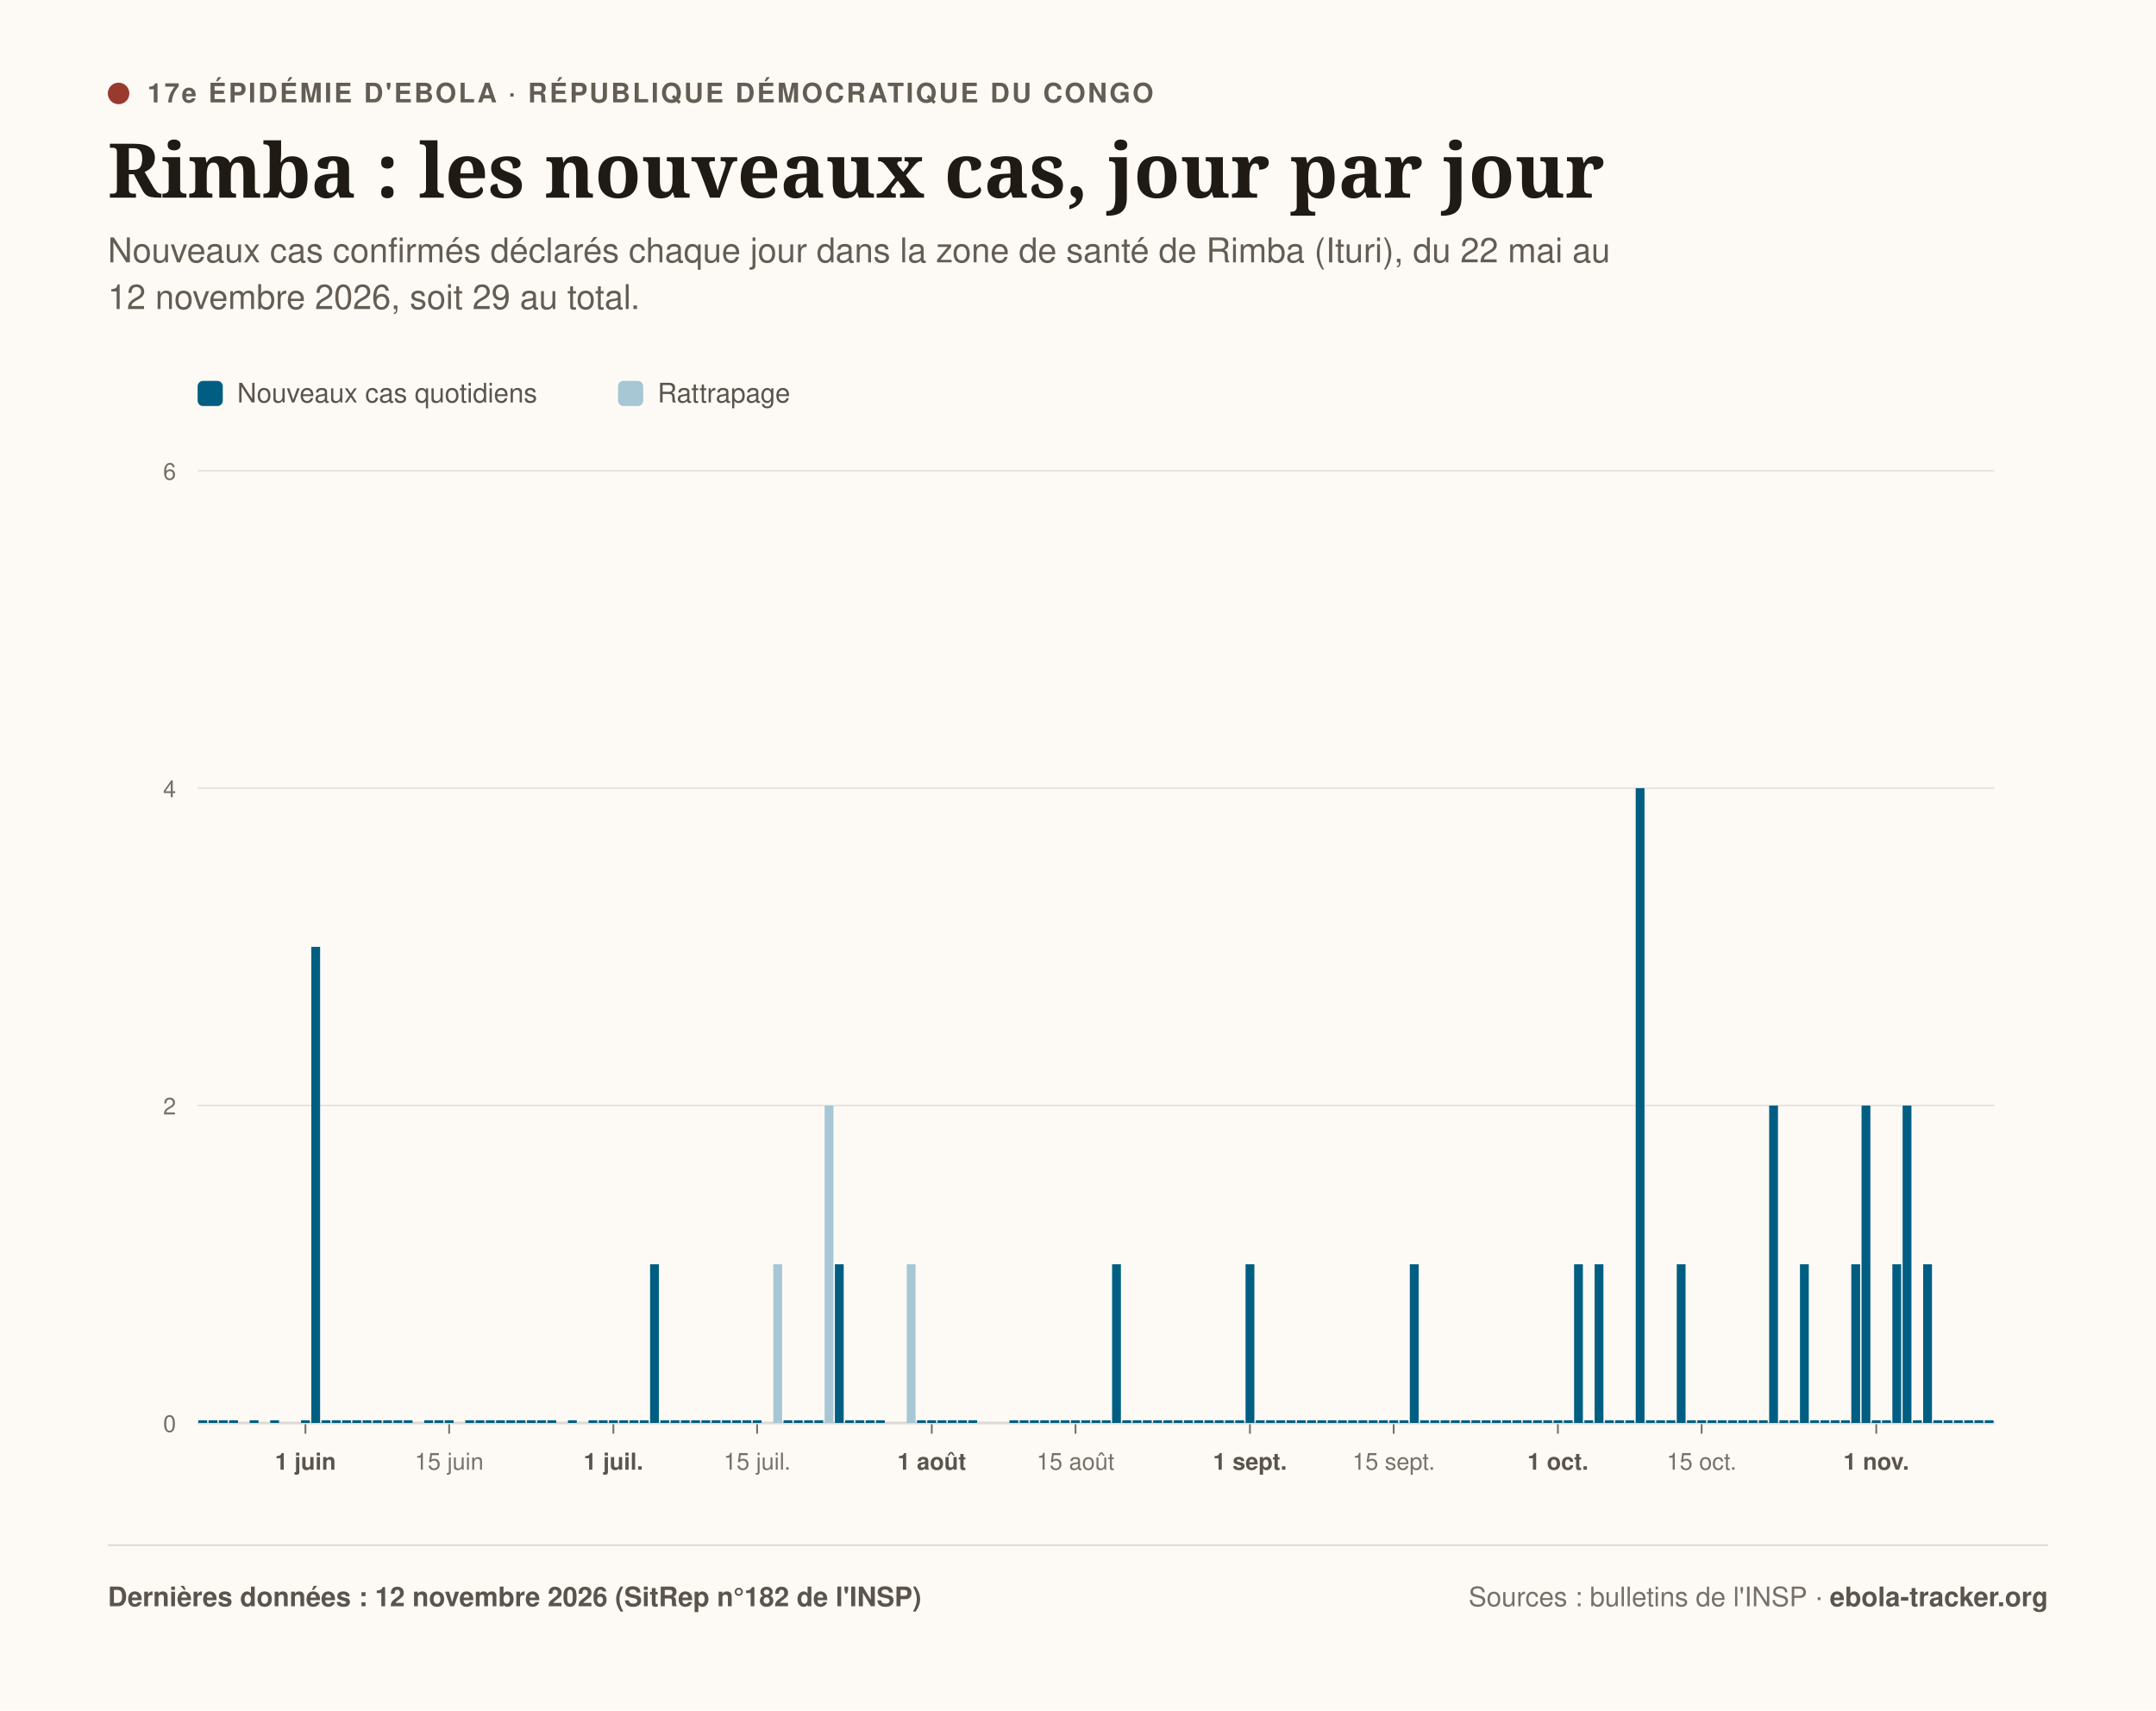
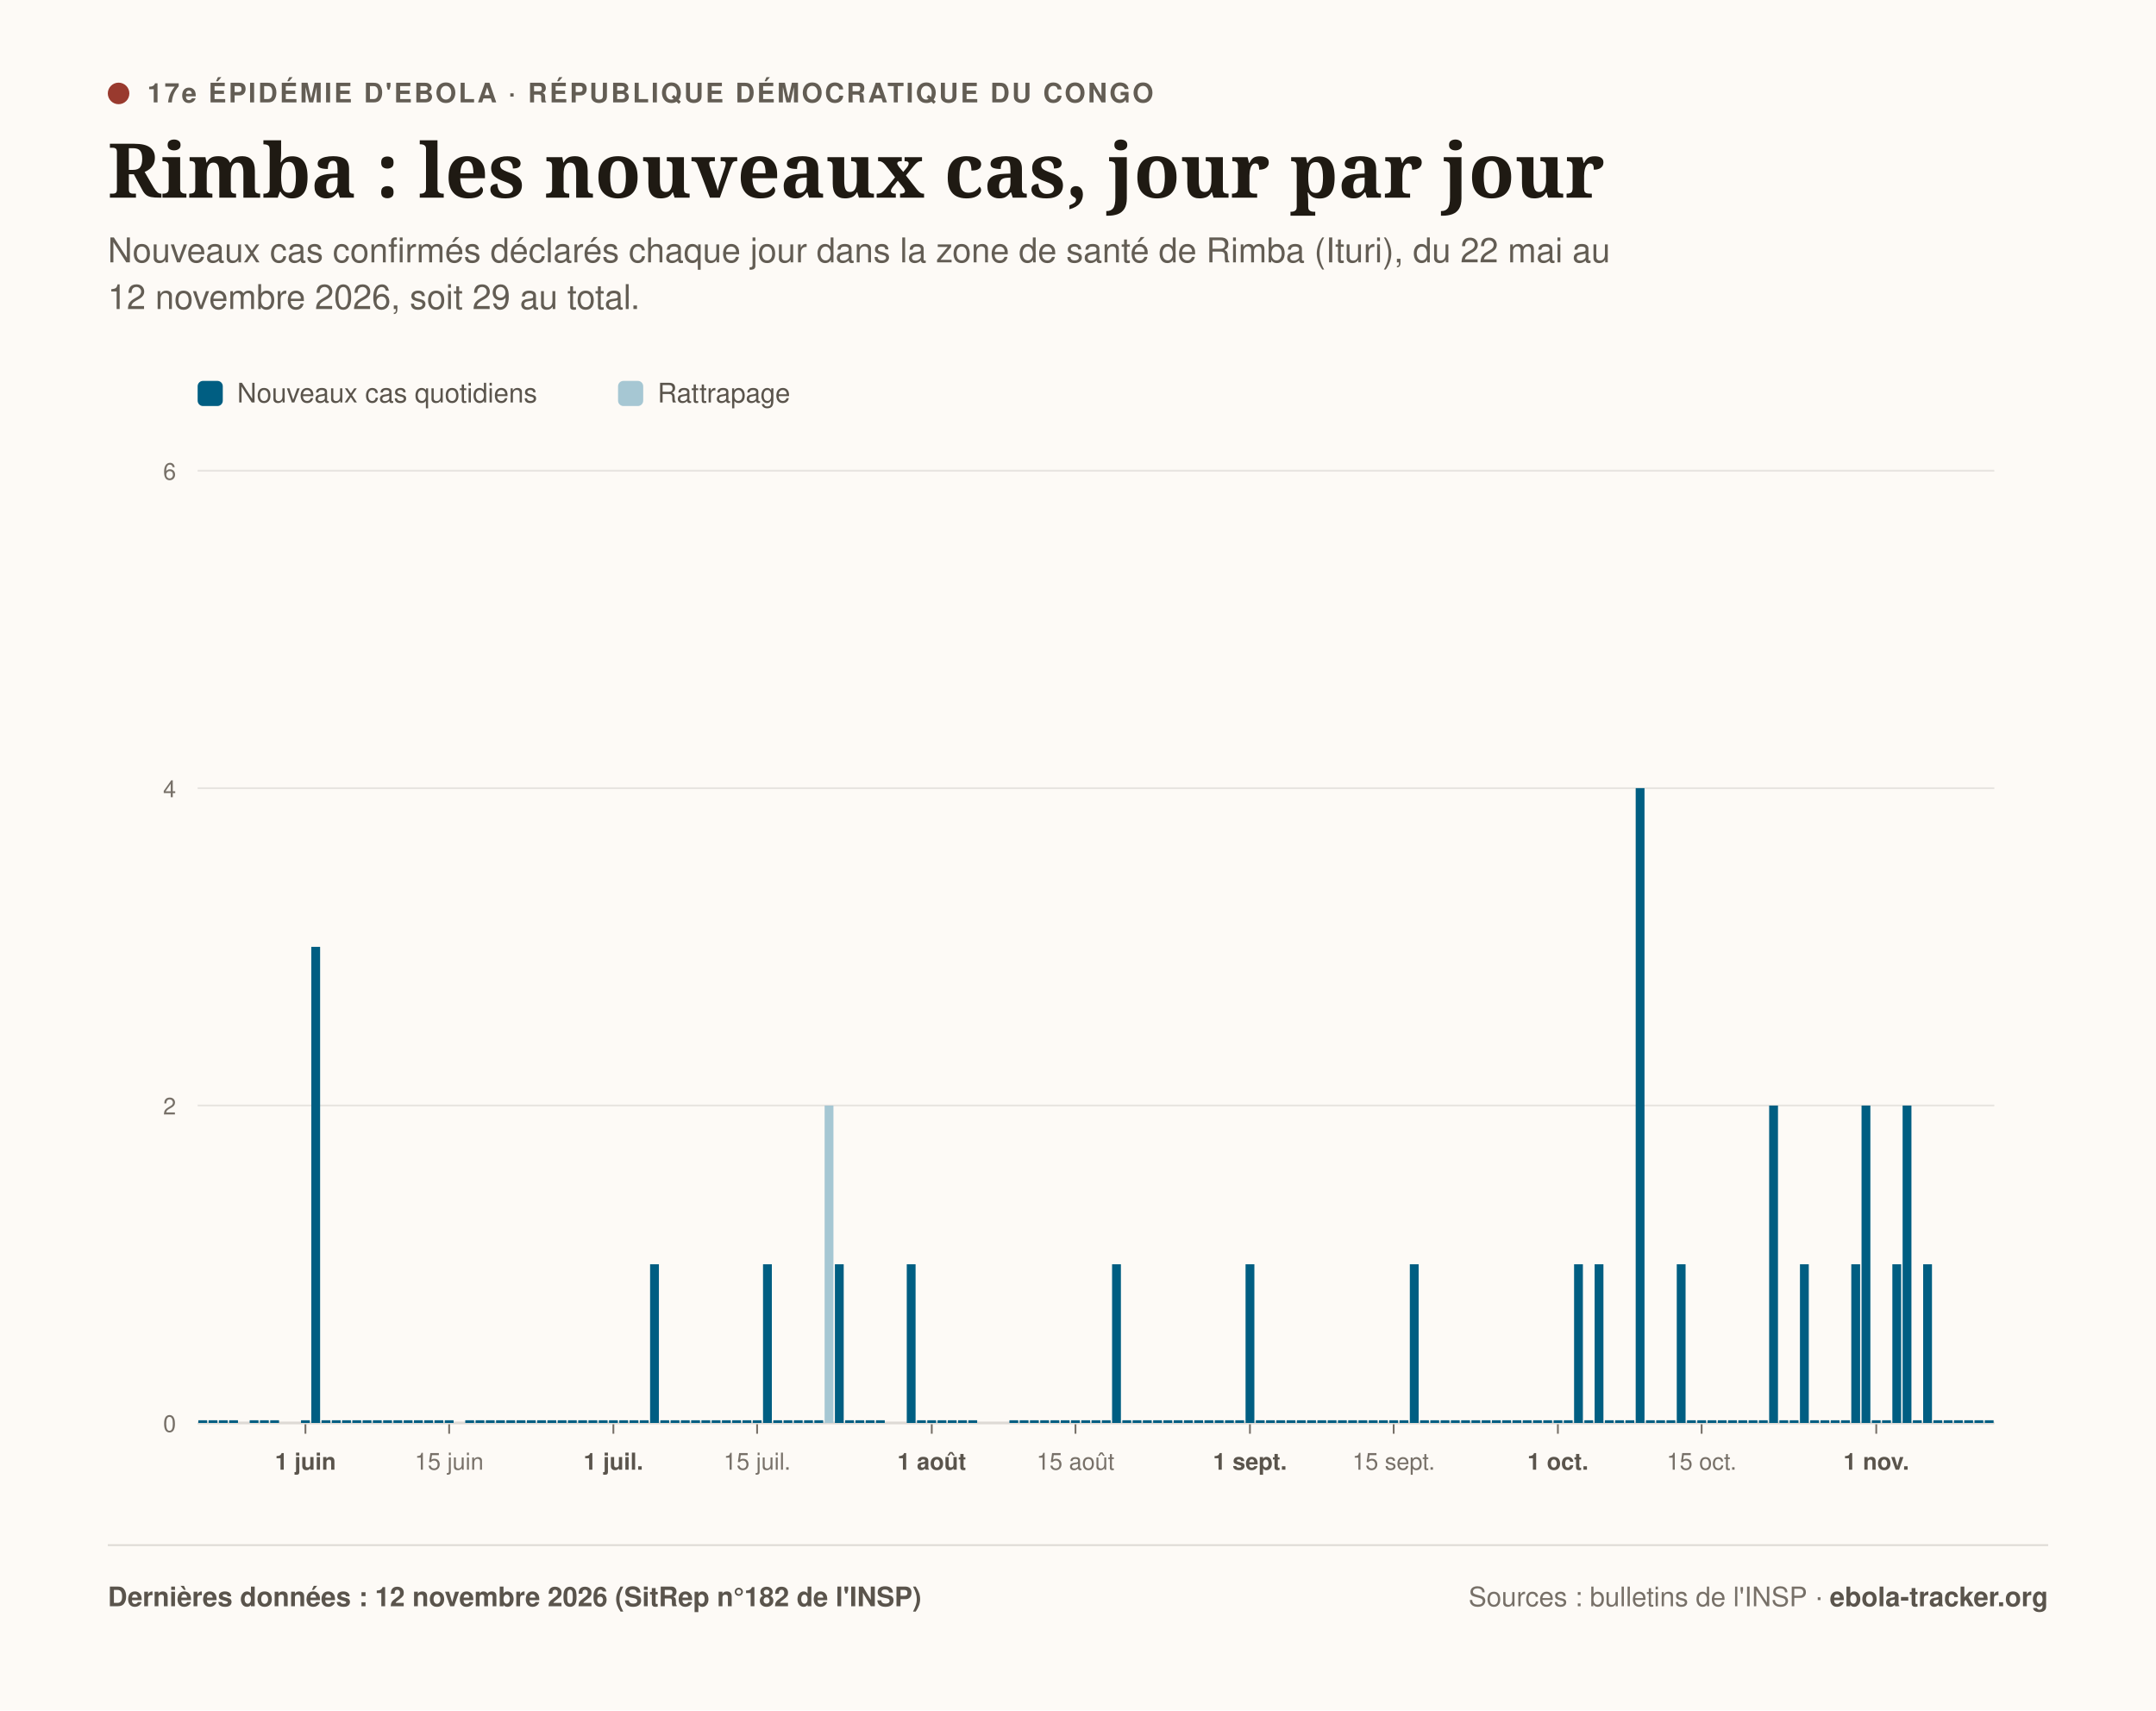
<svg xmlns="http://www.w3.org/2000/svg" viewBox="0 0 1200 952" role="img" aria-label="Rimba : les nouveaux cas, jour par jour. Nouveaux cas confirmés déclarés chaque jour dans la zone de santé de Rimba (Ituri), du 22 mai au 12 novembre 2026, soit 29 au total.">
  <rect width="1200" height="952" fill="#FDFAF6" />
  <circle cx="66" cy="52" r="6" fill="#993A2E" />
  <text x="82.0" y="57.0" font-family="'Public Sans',Helvetica,Arial,sans-serif" font-size="15" font-weight="700" fill="#635D54" text-anchor="start" letter-spacing=".08em">17e ÉPIDÉMIE D'EBOLA · RÉPUBLIQUE DÉMOCRATIQUE DU CONGO</text>
  <text x="60.0" y="110.0" font-family="'Source Serif 4',Georgia,serif" font-size="42" font-weight="600" fill="#1F1A13" text-anchor="start">Rimba : les nouveaux cas, jour par jour</text>
  <text x="60.0" y="146.0" font-family="'Public Sans',Helvetica,Arial,sans-serif" font-size="19" font-weight="400" fill="#635D54" text-anchor="start">Nouveaux cas confirmés déclarés chaque jour dans la zone de santé de Rimba (Ituri), du 22 mai au</text>
  <text x="60.0" y="172.0" font-family="'Public Sans',Helvetica,Arial,sans-serif" font-size="19" font-weight="400" fill="#635D54" text-anchor="start">12 novembre 2026, soit 29 au total.</text>
  <rect x="110" y="212" width="14" height="14" rx="3" fill="#005E82" />
  <text x="132.0" y="224.0" font-family="'Public Sans',Helvetica,Arial,sans-serif" font-size="15" font-weight="400" fill="#5A544C" text-anchor="start">Nouveaux cas quotidiens</text>
  <rect x="344" y="212" width="14" height="14" rx="3" fill="#a6c7d3" />
  <text x="366.0" y="224.0" font-family="'Public Sans',Helvetica,Arial,sans-serif" font-size="15" font-weight="400" fill="#5A544C" text-anchor="start">Rattrapage</text>
  <line x1="110" x2="1110" y1="792.0" y2="792.0" stroke="#E7E4E0" />
  <text x="98.0" y="797.0" font-family="'Public Sans',Helvetica,Arial,sans-serif" font-size="13" font-weight="400" fill="#777068" text-anchor="end">0</text>
  <line x1="110" x2="1110" y1="615.3" y2="615.3" stroke="#E7E4E0" />
  <text x="98.0" y="620.3" font-family="'Public Sans',Helvetica,Arial,sans-serif" font-size="13" font-weight="400" fill="#777068" text-anchor="end">2</text>
  <line x1="110" x2="1110" y1="438.7" y2="438.7" stroke="#E7E4E0" />
  <text x="98.0" y="443.7" font-family="'Public Sans',Helvetica,Arial,sans-serif" font-size="13" font-weight="400" fill="#777068" text-anchor="end">4</text>
  <line x1="110" x2="1110" y1="262.0" y2="262.0" stroke="#E7E4E0" />
  <text x="98.0" y="267.0" font-family="'Public Sans',Helvetica,Arial,sans-serif" font-size="13" font-weight="400" fill="#777068" text-anchor="end">6</text>
  <line x1="170.0" x2="170.0" y1="792" y2="798" stroke="#777068" />
  <text x="170.0" y="818.0" font-family="'Public Sans',Helvetica,Arial,sans-serif" font-size="13" font-weight="600" fill="#5A544C" text-anchor="middle">1 juin</text>
  <line x1="250.0" x2="250.0" y1="792" y2="798" stroke="#777068" />
  <text x="250.0" y="818.0" font-family="'Public Sans',Helvetica,Arial,sans-serif" font-size="13" font-weight="400" fill="#777068" text-anchor="middle">15 juin</text>
  <line x1="341.4" x2="341.4" y1="792" y2="798" stroke="#777068" />
  <text x="341.4" y="818.0" font-family="'Public Sans',Helvetica,Arial,sans-serif" font-size="13" font-weight="600" fill="#5A544C" text-anchor="middle">1 juil.</text>
  <line x1="421.4" x2="421.4" y1="792" y2="798" stroke="#777068" />
  <text x="421.4" y="818.0" font-family="'Public Sans',Helvetica,Arial,sans-serif" font-size="13" font-weight="400" fill="#777068" text-anchor="middle">15 juil.</text>
  <line x1="518.6" x2="518.6" y1="792" y2="798" stroke="#777068" />
  <text x="518.6" y="818.0" font-family="'Public Sans',Helvetica,Arial,sans-serif" font-size="13" font-weight="600" fill="#5A544C" text-anchor="middle">1 août</text>
  <line x1="598.6" x2="598.6" y1="792" y2="798" stroke="#777068" />
  <text x="598.6" y="818.0" font-family="'Public Sans',Helvetica,Arial,sans-serif" font-size="13" font-weight="400" fill="#777068" text-anchor="middle">15 août</text>
  <line x1="695.7" x2="695.7" y1="792" y2="798" stroke="#777068" />
  <text x="695.7" y="818.0" font-family="'Public Sans',Helvetica,Arial,sans-serif" font-size="13" font-weight="600" fill="#5A544C" text-anchor="middle">1 sept.</text>
  <line x1="775.7" x2="775.7" y1="792" y2="798" stroke="#777068" />
  <text x="775.7" y="818.0" font-family="'Public Sans',Helvetica,Arial,sans-serif" font-size="13" font-weight="400" fill="#777068" text-anchor="middle">15 sept.</text>
  <line x1="867.1" x2="867.1" y1="792" y2="798" stroke="#777068" />
  <text x="867.1" y="818.0" font-family="'Public Sans',Helvetica,Arial,sans-serif" font-size="13" font-weight="600" fill="#5A544C" text-anchor="middle">1 oct.</text>
  <line x1="947.1" x2="947.1" y1="792" y2="798" stroke="#777068" />
  <text x="947.1" y="818.0" font-family="'Public Sans',Helvetica,Arial,sans-serif" font-size="13" font-weight="400" fill="#777068" text-anchor="middle">15 oct.</text>
  <line x1="1044.3" x2="1044.3" y1="792" y2="798" stroke="#777068" />
  <text x="1044.3" y="818.0" font-family="'Public Sans',Helvetica,Arial,sans-serif" font-size="13" font-weight="600" fill="#5A544C" text-anchor="middle">1 nov.</text>
  <line x1="110" x2="1110" y1="792" y2="792" stroke="#DEDAD5" stroke-width="1.5" />
  <rect x="110.40" y="790.50" width="4.91" height="1.50" fill="#005E82" />
  <rect x="116.11" y="790.50" width="4.91" height="1.50" fill="#005E82" />
  <rect x="121.83" y="790.50" width="4.91" height="1.50" fill="#005E82" />
  <rect x="127.54" y="790.50" width="4.91" height="1.50" fill="#005E82" />
  <rect x="138.97" y="790.50" width="4.91" height="1.50" fill="#005E82" />
+   <rect x="144.69" y="790.50" width="4.91" height="1.50" fill="#005E82" />
  <rect x="150.40" y="790.50" width="4.91" height="1.50" fill="#005E82" />
  <rect x="167.54" y="790.50" width="4.91" height="1.50" fill="#005E82" />
  <rect x="173.26" y="527.00" width="4.91" height="265.00" fill="#005E82" />
  <rect x="178.97" y="790.50" width="4.91" height="1.50" fill="#005E82" />
  <rect x="184.69" y="790.50" width="4.91" height="1.50" fill="#005E82" />
  <rect x="190.40" y="790.50" width="4.91" height="1.50" fill="#005E82" />
  <rect x="196.11" y="790.50" width="4.91" height="1.50" fill="#005E82" />
  <rect x="201.83" y="790.50" width="4.91" height="1.50" fill="#005E82" />
  <rect x="207.54" y="790.50" width="4.91" height="1.50" fill="#005E82" />
  <rect x="213.26" y="790.50" width="4.91" height="1.50" fill="#005E82" />
  <rect x="218.97" y="790.50" width="4.91" height="1.50" fill="#005E82" />
  <rect x="224.69" y="790.50" width="4.91" height="1.50" fill="#005E82" />
+   <rect x="230.40" y="790.50" width="4.91" height="1.50" fill="#005E82" />
  <rect x="236.11" y="790.50" width="4.91" height="1.50" fill="#005E82" />
  <rect x="241.83" y="790.50" width="4.91" height="1.50" fill="#005E82" />
  <rect x="247.54" y="790.50" width="4.91" height="1.50" fill="#005E82" />
  <rect x="258.97" y="790.50" width="4.91" height="1.50" fill="#005E82" />
  <rect x="264.69" y="790.50" width="4.91" height="1.50" fill="#005E82" />
  <rect x="270.40" y="790.50" width="4.91" height="1.50" fill="#005E82" />
  <rect x="276.11" y="790.50" width="4.91" height="1.50" fill="#005E82" />
  <rect x="281.83" y="790.50" width="4.91" height="1.50" fill="#005E82" />
  <rect x="287.54" y="790.50" width="4.91" height="1.50" fill="#005E82" />
  <rect x="293.26" y="790.50" width="4.91" height="1.50" fill="#005E82" />
  <rect x="298.97" y="790.50" width="4.91" height="1.50" fill="#005E82" />
  <rect x="304.69" y="790.50" width="4.91" height="1.50" fill="#005E82" />
+   <rect x="310.40" y="790.50" width="4.91" height="1.50" fill="#005E82" />
  <rect x="316.11" y="790.50" width="4.91" height="1.50" fill="#005E82" />
+   <rect x="321.83" y="790.50" width="4.91" height="1.50" fill="#005E82" />
  <rect x="327.54" y="790.50" width="4.91" height="1.50" fill="#005E82" />
  <rect x="333.26" y="790.50" width="4.91" height="1.50" fill="#005E82" />
  <rect x="338.97" y="790.50" width="4.91" height="1.50" fill="#005E82" />
  <rect x="344.69" y="790.50" width="4.91" height="1.50" fill="#005E82" />
  <rect x="350.40" y="790.50" width="4.91" height="1.50" fill="#005E82" />
  <rect x="356.11" y="790.50" width="4.91" height="1.50" fill="#005E82" />
  <rect x="361.83" y="703.67" width="4.91" height="88.33" fill="#005E82" />
  <rect x="367.54" y="790.50" width="4.91" height="1.50" fill="#005E82" />
  <rect x="373.26" y="790.50" width="4.91" height="1.50" fill="#005E82" />
  <rect x="378.97" y="790.50" width="4.91" height="1.50" fill="#005E82" />
  <rect x="384.69" y="790.50" width="4.91" height="1.50" fill="#005E82" />
  <rect x="390.40" y="790.50" width="4.91" height="1.50" fill="#005E82" />
  <rect x="396.11" y="790.50" width="4.91" height="1.50" fill="#005E82" />
  <rect x="401.83" y="790.50" width="4.91" height="1.50" fill="#005E82" />
  <rect x="407.54" y="790.50" width="4.91" height="1.50" fill="#005E82" />
  <rect x="413.26" y="790.50" width="4.91" height="1.50" fill="#005E82" />
  <rect x="418.97" y="790.50" width="4.91" height="1.50" fill="#005E82" />
-   <rect x="430.40" y="703.67" width="4.91" height="88.33" fill="#a6c7d3" />
+   <rect x="424.69" y="703.67" width="4.91" height="88.33" fill="#005E82" />
+   <rect x="430.40" y="790.50" width="4.91" height="1.50" fill="#005E82" />
  <rect x="436.11" y="790.50" width="4.91" height="1.50" fill="#005E82" />
  <rect x="441.83" y="790.50" width="4.91" height="1.50" fill="#005E82" />
  <rect x="447.54" y="790.50" width="4.91" height="1.50" fill="#005E82" />
  <rect x="453.26" y="790.50" width="4.91" height="1.50" fill="#005E82" />
  <rect x="458.97" y="615.33" width="4.91" height="176.67" fill="#a6c7d3" />
  <rect x="464.69" y="703.67" width="4.91" height="88.33" fill="#005E82" />
  <rect x="470.40" y="790.50" width="4.91" height="1.50" fill="#005E82" />
  <rect x="476.11" y="790.50" width="4.91" height="1.50" fill="#005E82" />
  <rect x="481.83" y="790.50" width="4.91" height="1.50" fill="#005E82" />
  <rect x="487.54" y="790.50" width="4.91" height="1.50" fill="#005E82" />
-   <rect x="504.69" y="703.67" width="4.91" height="88.33" fill="#a6c7d3" />
+   <rect x="504.69" y="703.67" width="4.91" height="88.33" fill="#005E82" />
  <rect x="510.40" y="790.50" width="4.91" height="1.50" fill="#005E82" />
  <rect x="516.11" y="790.50" width="4.91" height="1.50" fill="#005E82" />
  <rect x="521.83" y="790.50" width="4.91" height="1.50" fill="#005E82" />
  <rect x="527.54" y="790.50" width="4.91" height="1.50" fill="#005E82" />
  <rect x="533.26" y="790.50" width="4.91" height="1.50" fill="#005E82" />
  <rect x="538.97" y="790.50" width="4.91" height="1.50" fill="#005E82" />
  <rect x="561.83" y="790.50" width="4.91" height="1.50" fill="#005E82" />
  <rect x="567.54" y="790.50" width="4.91" height="1.50" fill="#005E82" />
  <rect x="573.26" y="790.50" width="4.91" height="1.50" fill="#005E82" />
  <rect x="578.97" y="790.50" width="4.91" height="1.50" fill="#005E82" />
  <rect x="584.69" y="790.50" width="4.91" height="1.50" fill="#005E82" />
  <rect x="590.40" y="790.50" width="4.91" height="1.50" fill="#005E82" />
  <rect x="596.11" y="790.50" width="4.91" height="1.50" fill="#005E82" />
  <rect x="601.83" y="790.50" width="4.91" height="1.50" fill="#005E82" />
  <rect x="607.54" y="790.50" width="4.91" height="1.50" fill="#005E82" />
  <rect x="613.26" y="790.50" width="4.91" height="1.50" fill="#005E82" />
  <rect x="618.97" y="703.67" width="4.91" height="88.33" fill="#005E82" />
  <rect x="624.69" y="790.50" width="4.91" height="1.50" fill="#005E82" />
  <rect x="630.40" y="790.50" width="4.91" height="1.50" fill="#005E82" />
  <rect x="636.11" y="790.50" width="4.91" height="1.50" fill="#005E82" />
  <rect x="641.83" y="790.50" width="4.91" height="1.50" fill="#005E82" />
  <rect x="647.54" y="790.50" width="4.91" height="1.50" fill="#005E82" />
  <rect x="653.26" y="790.50" width="4.91" height="1.50" fill="#005E82" />
  <rect x="658.97" y="790.50" width="4.91" height="1.50" fill="#005E82" />
  <rect x="664.69" y="790.50" width="4.91" height="1.50" fill="#005E82" />
  <rect x="670.40" y="790.50" width="4.91" height="1.50" fill="#005E82" />
  <rect x="676.11" y="790.50" width="4.91" height="1.50" fill="#005E82" />
  <rect x="681.83" y="790.50" width="4.91" height="1.50" fill="#005E82" />
  <rect x="687.54" y="790.50" width="4.91" height="1.50" fill="#005E82" />
  <rect x="693.26" y="703.67" width="4.91" height="88.33" fill="#005E82" />
  <rect x="698.97" y="790.50" width="4.91" height="1.50" fill="#005E82" />
  <rect x="704.69" y="790.50" width="4.91" height="1.50" fill="#005E82" />
  <rect x="710.40" y="790.50" width="4.91" height="1.50" fill="#005E82" />
  <rect x="716.11" y="790.50" width="4.91" height="1.50" fill="#005E82" />
  <rect x="721.83" y="790.50" width="4.91" height="1.50" fill="#005E82" />
  <rect x="727.54" y="790.50" width="4.91" height="1.50" fill="#005E82" />
  <rect x="733.26" y="790.50" width="4.91" height="1.50" fill="#005E82" />
  <rect x="738.97" y="790.50" width="4.91" height="1.50" fill="#005E82" />
  <rect x="744.69" y="790.50" width="4.91" height="1.50" fill="#005E82" />
  <rect x="750.40" y="790.50" width="4.91" height="1.50" fill="#005E82" />
  <rect x="756.11" y="790.50" width="4.91" height="1.50" fill="#005E82" />
  <rect x="761.83" y="790.50" width="4.91" height="1.50" fill="#005E82" />
  <rect x="767.54" y="790.50" width="4.91" height="1.50" fill="#005E82" />
  <rect x="773.26" y="790.50" width="4.91" height="1.50" fill="#005E82" />
  <rect x="778.97" y="790.50" width="4.91" height="1.50" fill="#005E82" />
  <rect x="784.69" y="703.67" width="4.91" height="88.33" fill="#005E82" />
  <rect x="790.40" y="790.50" width="4.91" height="1.50" fill="#005E82" />
  <rect x="796.11" y="790.50" width="4.91" height="1.50" fill="#005E82" />
  <rect x="801.83" y="790.50" width="4.91" height="1.50" fill="#005E82" />
  <rect x="807.54" y="790.50" width="4.91" height="1.50" fill="#005E82" />
  <rect x="813.26" y="790.50" width="4.91" height="1.50" fill="#005E82" />
  <rect x="818.97" y="790.50" width="4.91" height="1.50" fill="#005E82" />
  <rect x="824.69" y="790.50" width="4.91" height="1.50" fill="#005E82" />
  <rect x="830.40" y="790.50" width="4.91" height="1.50" fill="#005E82" />
  <rect x="836.11" y="790.50" width="4.91" height="1.50" fill="#005E82" />
  <rect x="841.83" y="790.50" width="4.91" height="1.50" fill="#005E82" />
  <rect x="847.54" y="790.50" width="4.91" height="1.50" fill="#005E82" />
  <rect x="853.26" y="790.50" width="4.91" height="1.50" fill="#005E82" />
  <rect x="858.97" y="790.50" width="4.91" height="1.50" fill="#005E82" />
  <rect x="864.69" y="790.50" width="4.91" height="1.50" fill="#005E82" />
  <rect x="870.40" y="790.50" width="4.91" height="1.50" fill="#005E82" />
  <rect x="876.11" y="703.67" width="4.91" height="88.33" fill="#005E82" />
  <rect x="881.83" y="790.50" width="4.91" height="1.50" fill="#005E82" />
  <rect x="887.54" y="703.67" width="4.91" height="88.33" fill="#005E82" />
  <rect x="893.26" y="790.50" width="4.91" height="1.50" fill="#005E82" />
  <rect x="898.97" y="790.50" width="4.91" height="1.50" fill="#005E82" />
  <rect x="904.69" y="790.50" width="4.91" height="1.50" fill="#005E82" />
  <rect x="910.40" y="438.67" width="4.91" height="353.33" fill="#005E82" />
  <rect x="916.11" y="790.50" width="4.91" height="1.50" fill="#005E82" />
  <rect x="921.83" y="790.50" width="4.91" height="1.50" fill="#005E82" />
  <rect x="927.54" y="790.50" width="4.91" height="1.50" fill="#005E82" />
  <rect x="933.26" y="703.67" width="4.91" height="88.33" fill="#005E82" />
  <rect x="938.97" y="790.50" width="4.91" height="1.50" fill="#005E82" />
  <rect x="944.69" y="790.50" width="4.91" height="1.50" fill="#005E82" />
  <rect x="950.40" y="790.50" width="4.91" height="1.50" fill="#005E82" />
  <rect x="956.11" y="790.50" width="4.91" height="1.50" fill="#005E82" />
  <rect x="961.83" y="790.50" width="4.91" height="1.50" fill="#005E82" />
  <rect x="967.54" y="790.50" width="4.91" height="1.50" fill="#005E82" />
  <rect x="973.26" y="790.50" width="4.91" height="1.50" fill="#005E82" />
  <rect x="978.97" y="790.50" width="4.91" height="1.50" fill="#005E82" />
  <rect x="984.69" y="615.33" width="4.91" height="176.67" fill="#005E82" />
  <rect x="990.40" y="790.50" width="4.91" height="1.50" fill="#005E82" />
  <rect x="996.11" y="790.50" width="4.91" height="1.50" fill="#005E82" />
  <rect x="1001.83" y="703.67" width="4.91" height="88.33" fill="#005E82" />
  <rect x="1007.54" y="790.50" width="4.91" height="1.50" fill="#005E82" />
  <rect x="1013.26" y="790.50" width="4.91" height="1.50" fill="#005E82" />
  <rect x="1018.97" y="790.50" width="4.91" height="1.50" fill="#005E82" />
  <rect x="1024.69" y="790.50" width="4.91" height="1.50" fill="#005E82" />
  <rect x="1030.40" y="703.67" width="4.91" height="88.33" fill="#005E82" />
  <rect x="1036.11" y="615.33" width="4.91" height="176.67" fill="#005E82" />
  <rect x="1041.83" y="790.50" width="4.91" height="1.50" fill="#005E82" />
  <rect x="1047.54" y="790.50" width="4.91" height="1.50" fill="#005E82" />
  <rect x="1053.26" y="703.67" width="4.91" height="88.33" fill="#005E82" />
  <rect x="1058.97" y="615.33" width="4.91" height="176.67" fill="#005E82" />
  <rect x="1064.69" y="790.50" width="4.91" height="1.50" fill="#005E82" />
  <rect x="1070.40" y="703.67" width="4.91" height="88.33" fill="#005E82" />
  <rect x="1076.11" y="790.50" width="4.91" height="1.50" fill="#005E82" />
  <rect x="1081.83" y="790.50" width="4.91" height="1.50" fill="#005E82" />
  <rect x="1087.54" y="790.50" width="4.91" height="1.50" fill="#005E82" />
  <rect x="1093.26" y="790.50" width="4.91" height="1.50" fill="#005E82" />
  <rect x="1098.97" y="790.50" width="4.91" height="1.50" fill="#005E82" />
  <rect x="1104.69" y="790.50" width="4.91" height="1.50" fill="#005E82" />
  <line x1="60" x2="1140" y1="860" y2="860" stroke="#DEDAD5" />
  <text x="60.0" y="894.0" font-family="'Public Sans',Helvetica,Arial,sans-serif" font-size="15" font-weight="600" fill="#5A544C" text-anchor="start">Dernières données : 12 novembre 2026 (SitRep n°182 de l'INSP)</text>
  <text x="1140" y="894" text-anchor="end" font-family="'Public Sans',Helvetica,Arial,sans-serif" font-size="15" fill="#777068">Sources : bulletins de l'INSP · <tspan font-weight="700" fill="#5A544C">ebola-tracker.org</tspan>
  </text>
</svg>
